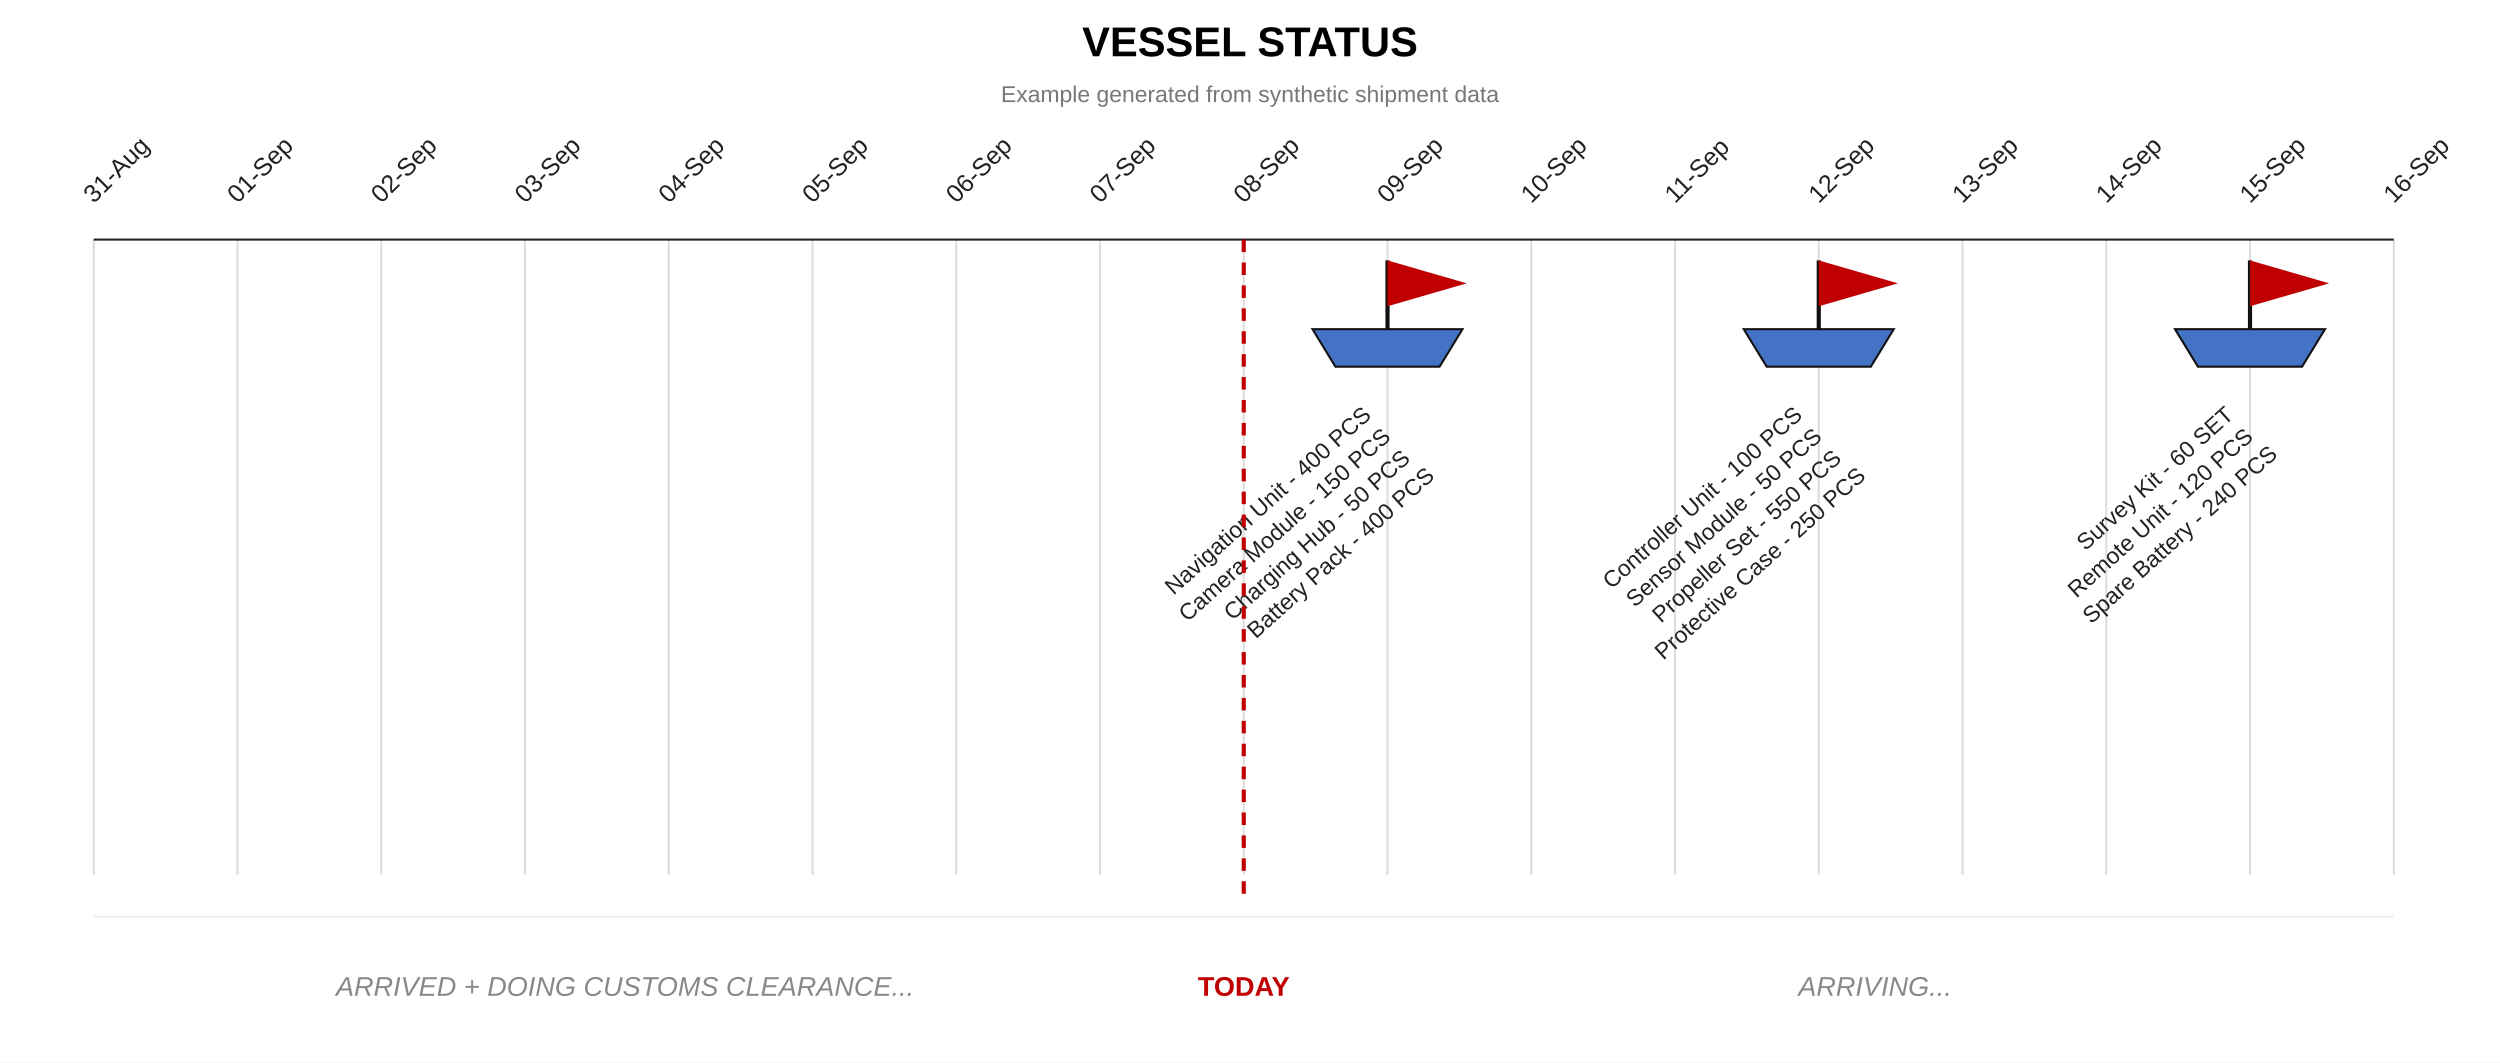
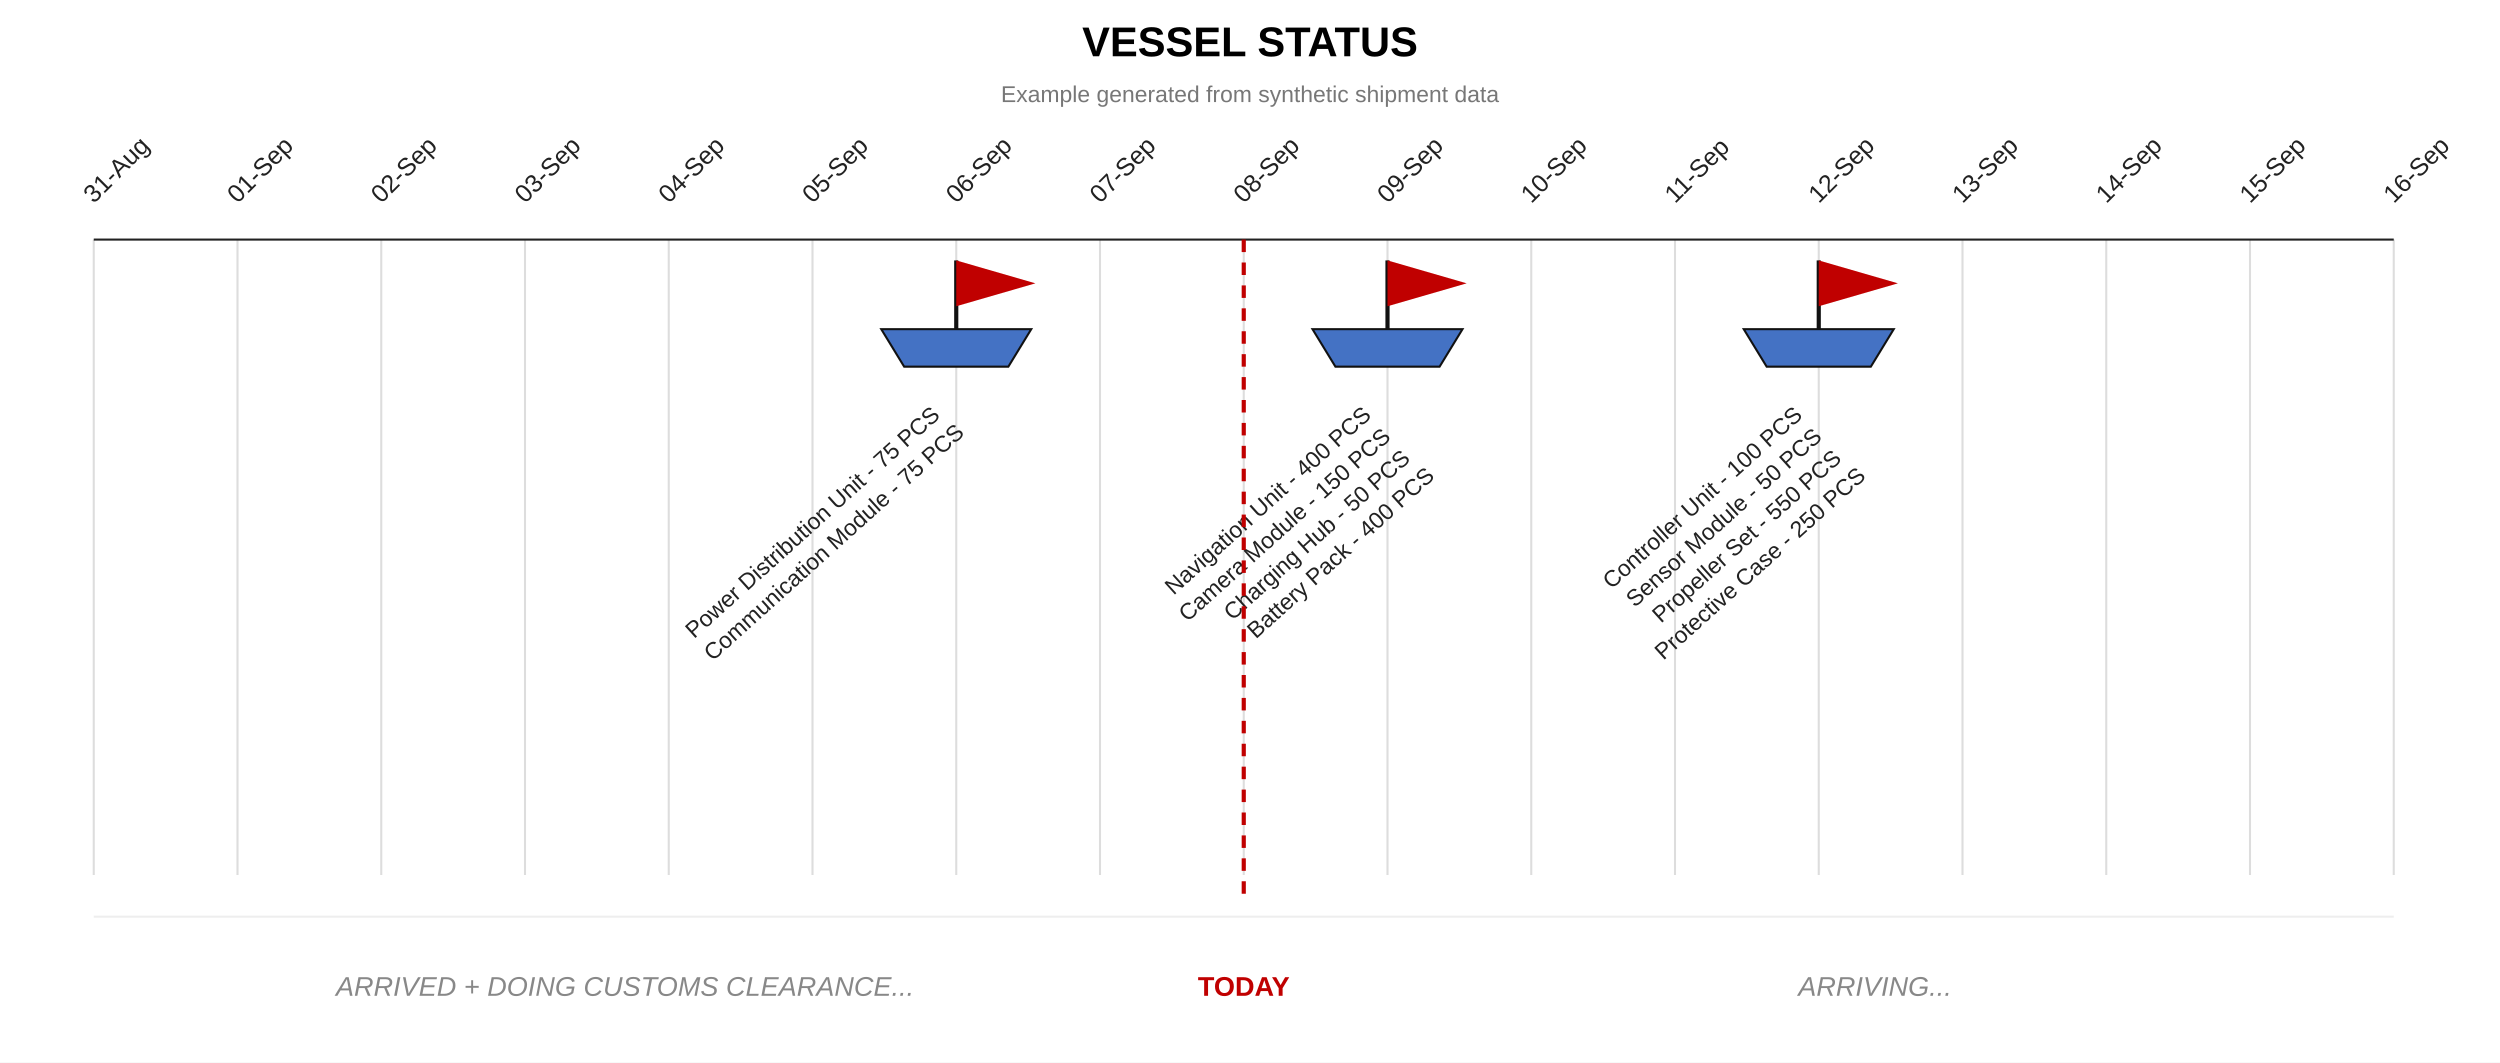
<svg xmlns="http://www.w3.org/2000/svg" width="1200" height="510" viewBox="0 0 1200 510">
  <rect width="1200" height="510" fill="white" />
  <text x="600" y="27" text-anchor="middle" font-family="Arial" font-size="20" font-weight="bold">VESSEL STATUS</text>
  <text x="600" y="49" text-anchor="middle" font-family="Arial" font-size="11" fill="#777">Example generated from synthetic shipment data</text>
  <g font-family="Arial" fill="#222">
    <line x1="45" y1="115" x2="45" y2="420" stroke="#ddd" />
    <text x="45" y="98" font-size="12" transform="rotate(-45 45 98)">31-Aug</text>
    <line x1="114" y1="115" x2="114" y2="420" stroke="#ddd" />
    <text x="114" y="98" font-size="12" transform="rotate(-45 114 98)">01-Sep</text>
    <line x1="183" y1="115" x2="183" y2="420" stroke="#ddd" />
    <text x="183" y="98" font-size="12" transform="rotate(-45 183 98)">02-Sep</text>
    <line x1="252" y1="115" x2="252" y2="420" stroke="#ddd" />
    <text x="252" y="98" font-size="12" transform="rotate(-45 252 98)">03-Sep</text>
    <line x1="321" y1="115" x2="321" y2="420" stroke="#ddd" />
    <text x="321" y="98" font-size="12" transform="rotate(-45 321 98)">04-Sep</text>
    <line x1="390" y1="115" x2="390" y2="420" stroke="#ddd" />
    <text x="390" y="98" font-size="12" transform="rotate(-45 390 98)">05-Sep</text>
    <line x1="459" y1="115" x2="459" y2="420" stroke="#ddd" />
    <text x="459" y="98" font-size="12" transform="rotate(-45 459 98)">06-Sep</text>
    <line x1="528" y1="115" x2="528" y2="420" stroke="#ddd" />
    <text x="528" y="98" font-size="12" transform="rotate(-45 528 98)">07-Sep</text>
    <line x1="597" y1="115" x2="597" y2="420" stroke="#ddd" />
    <text x="597" y="98" font-size="12" transform="rotate(-45 597 98)">08-Sep</text>
    <line x1="666" y1="115" x2="666" y2="420" stroke="#ddd" />
    <text x="666" y="98" font-size="12" transform="rotate(-45 666 98)">09-Sep</text>
    <line x1="735" y1="115" x2="735" y2="420" stroke="#ddd" />
    <text x="735" y="98" font-size="12" transform="rotate(-45 735 98)">10-Sep</text>
    <line x1="804" y1="115" x2="804" y2="420" stroke="#ddd" />
    <text x="804" y="98" font-size="12" transform="rotate(-45 804 98)">11-Sep</text>
    <line x1="873" y1="115" x2="873" y2="420" stroke="#ddd" />
    <text x="873" y="98" font-size="12" transform="rotate(-45 873 98)">12-Sep</text>
    <line x1="942" y1="115" x2="942" y2="420" stroke="#ddd" />
    <text x="942" y="98" font-size="12" transform="rotate(-45 942 98)">13-Sep</text>
    <line x1="1011" y1="115" x2="1011" y2="420" stroke="#ddd" />
    <text x="1011" y="98" font-size="12" transform="rotate(-45 1011 98)">14-Sep</text>
    <line x1="1080" y1="115" x2="1080" y2="420" stroke="#ddd" />
    <text x="1080" y="98" font-size="12" transform="rotate(-45 1080 98)">15-Sep</text>
    <line x1="1149" y1="115" x2="1149" y2="420" stroke="#ddd" />
    <text x="1149" y="98" font-size="12" transform="rotate(-45 1149 98)">16-Sep</text>
    <line x1="45" y1="115" x2="1149" y2="115" stroke="#222" />
    <g>
      <polygon points="630,158 702,158 691,176 641,176" fill="#4472C4" stroke="#111" />
      <line x1="666" y1="158" x2="666" y2="125" stroke="#111" stroke-width="2" />
      <polygon points="666,125 704,136 666,147" fill="#C00000" />
    </g>
    <text x="661" y="198" font-size="11" text-anchor="end" transform="rotate(-42 661 198)">
      <tspan x="661" dy="0">Navigation Unit - 400 PCS</tspan>
      <tspan x="661" dy="14">Camera Module - 150 PCS</tspan>
      <tspan x="661" dy="14">Charging Hub - 50 PCS</tspan>
      <tspan x="661" dy="14">Battery Pack - 400 PCS</tspan>
    </text>
    <g>
      <polygon points="837,158 909,158 898,176 848,176" fill="#4472C4" stroke="#111" />
      <line x1="873" y1="158" x2="873" y2="125" stroke="#111" stroke-width="2" />
      <polygon points="873,125 911,136 873,147" fill="#C00000" />
    </g>
    <text x="868" y="198" font-size="11" text-anchor="end" transform="rotate(-42 868 198)">
      <tspan x="868" dy="0">Controller Unit - 100 PCS</tspan>
      <tspan x="868" dy="14">Sensor Module - 50 PCS</tspan>
      <tspan x="868" dy="14">Propeller Set - 550 PCS</tspan>
      <tspan x="868" dy="14">Protective Case - 250 PCS</tspan>
    </text>
    <g>
-       <polygon points="1044,158 1116,158 1105,176 1055,176" fill="#4472C4" stroke="#111" />
-       <line x1="1080" y1="158" x2="1080" y2="125" stroke="#111" stroke-width="2" />
-       <polygon points="1080,125 1118,136 1080,147" fill="#C00000" />
+       <polygon points="423,158 495,158 484,176 434,176" fill="#4472C4" stroke="#111" />
+       <line x1="459" y1="158" x2="459" y2="125" stroke="#111" stroke-width="2" />
+       <polygon points="459,125 497,136 459,147" fill="#C00000" />
    </g>
-     <text x="1075" y="198" font-size="11" text-anchor="end" transform="rotate(-42 1075 198)">
-       <tspan x="1075" dy="0">Survey Kit - 60 SET</tspan>
-       <tspan x="1075" dy="14">Remote Unit - 120 PCS</tspan>
-       <tspan x="1075" dy="14">Spare Battery - 240 PCS</tspan>
+     <text x="454" y="198" font-size="11" text-anchor="end" transform="rotate(-42 454 198)">
+       <tspan x="454" dy="0">Power Distribution Unit - 75 PCS</tspan>
+       <tspan x="454" dy="14">Communication Module - 75 PCS</tspan>
    </text>
    <line x1="597" y1="115" x2="597" y2="430" stroke="#C00000" stroke-width="2" stroke-dasharray="6 5" />
    <line x1="45" y1="440" x2="1149" y2="440" stroke="#eee" />
    <text x="300" y="478" text-anchor="middle" fill="#888" font-size="13" font-style="italic">ARRIVED + DOING CUSTOMS CLEARANCE...</text>
    <text x="597" y="478" text-anchor="middle" fill="#C00000" font-size="13" font-weight="bold">TODAY</text>
    <text x="900" y="478" text-anchor="middle" fill="#888" font-size="13" font-style="italic">ARRIVING...</text>
  </g>
</svg>
